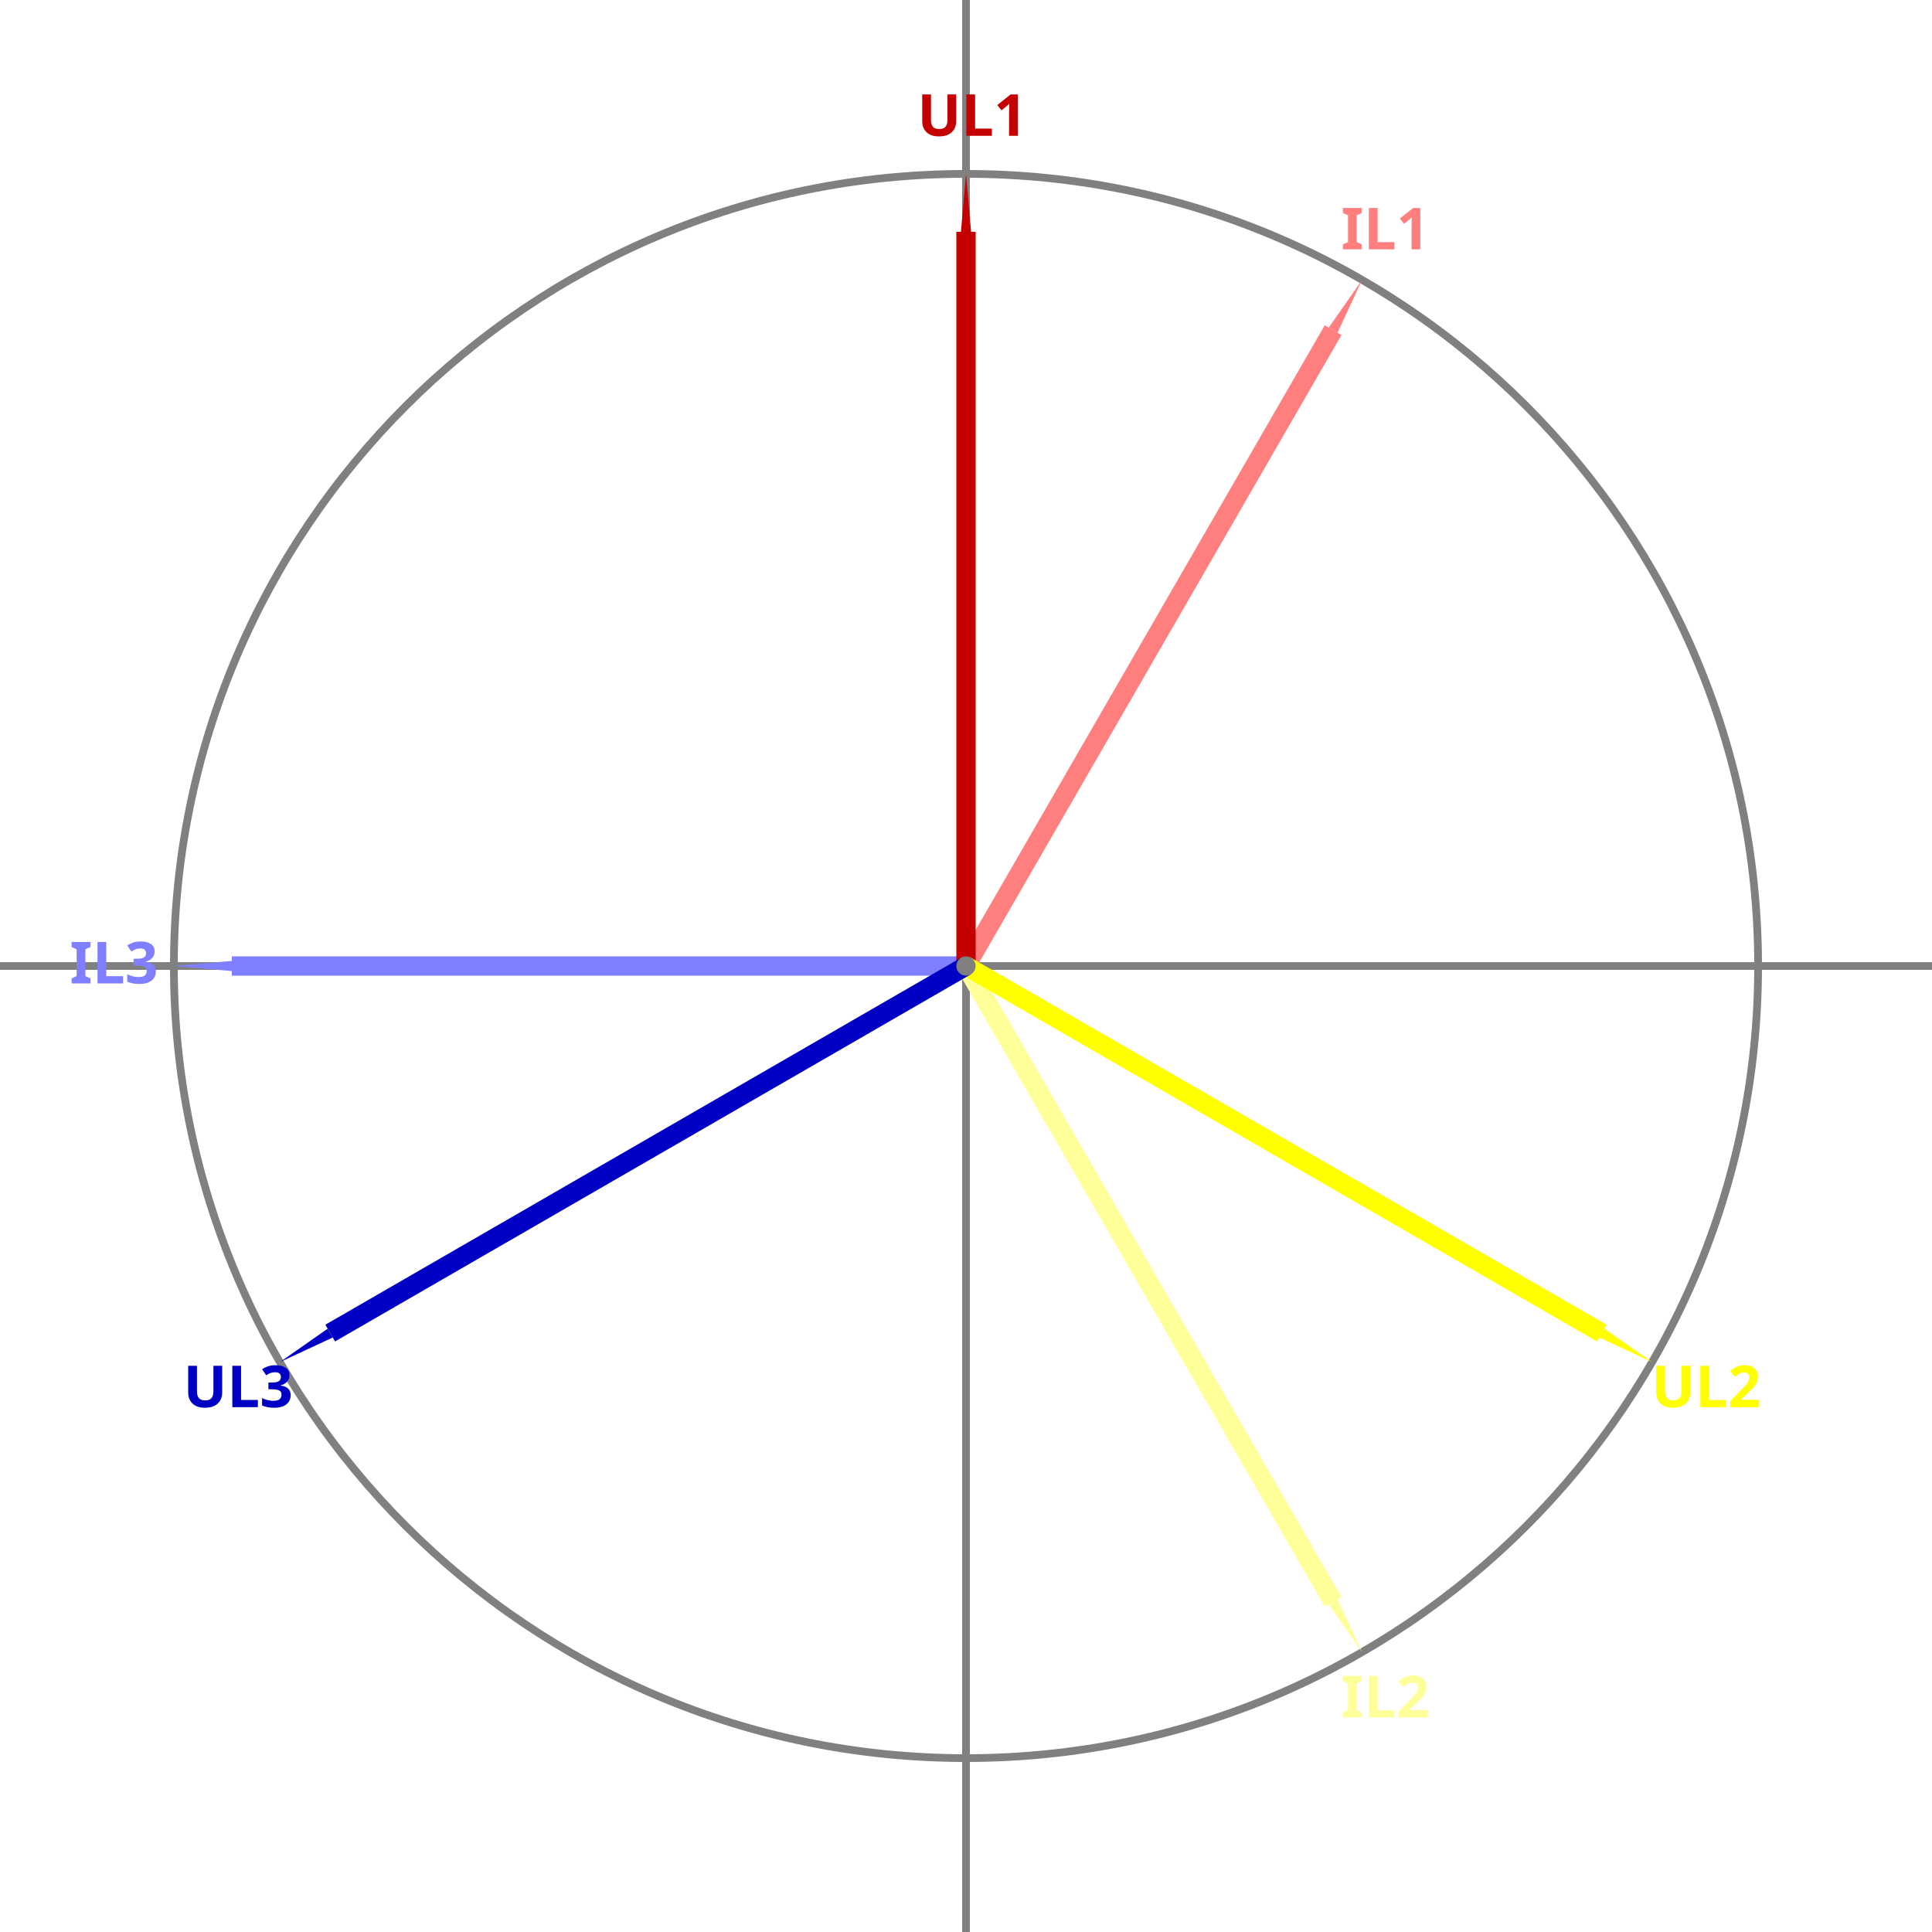
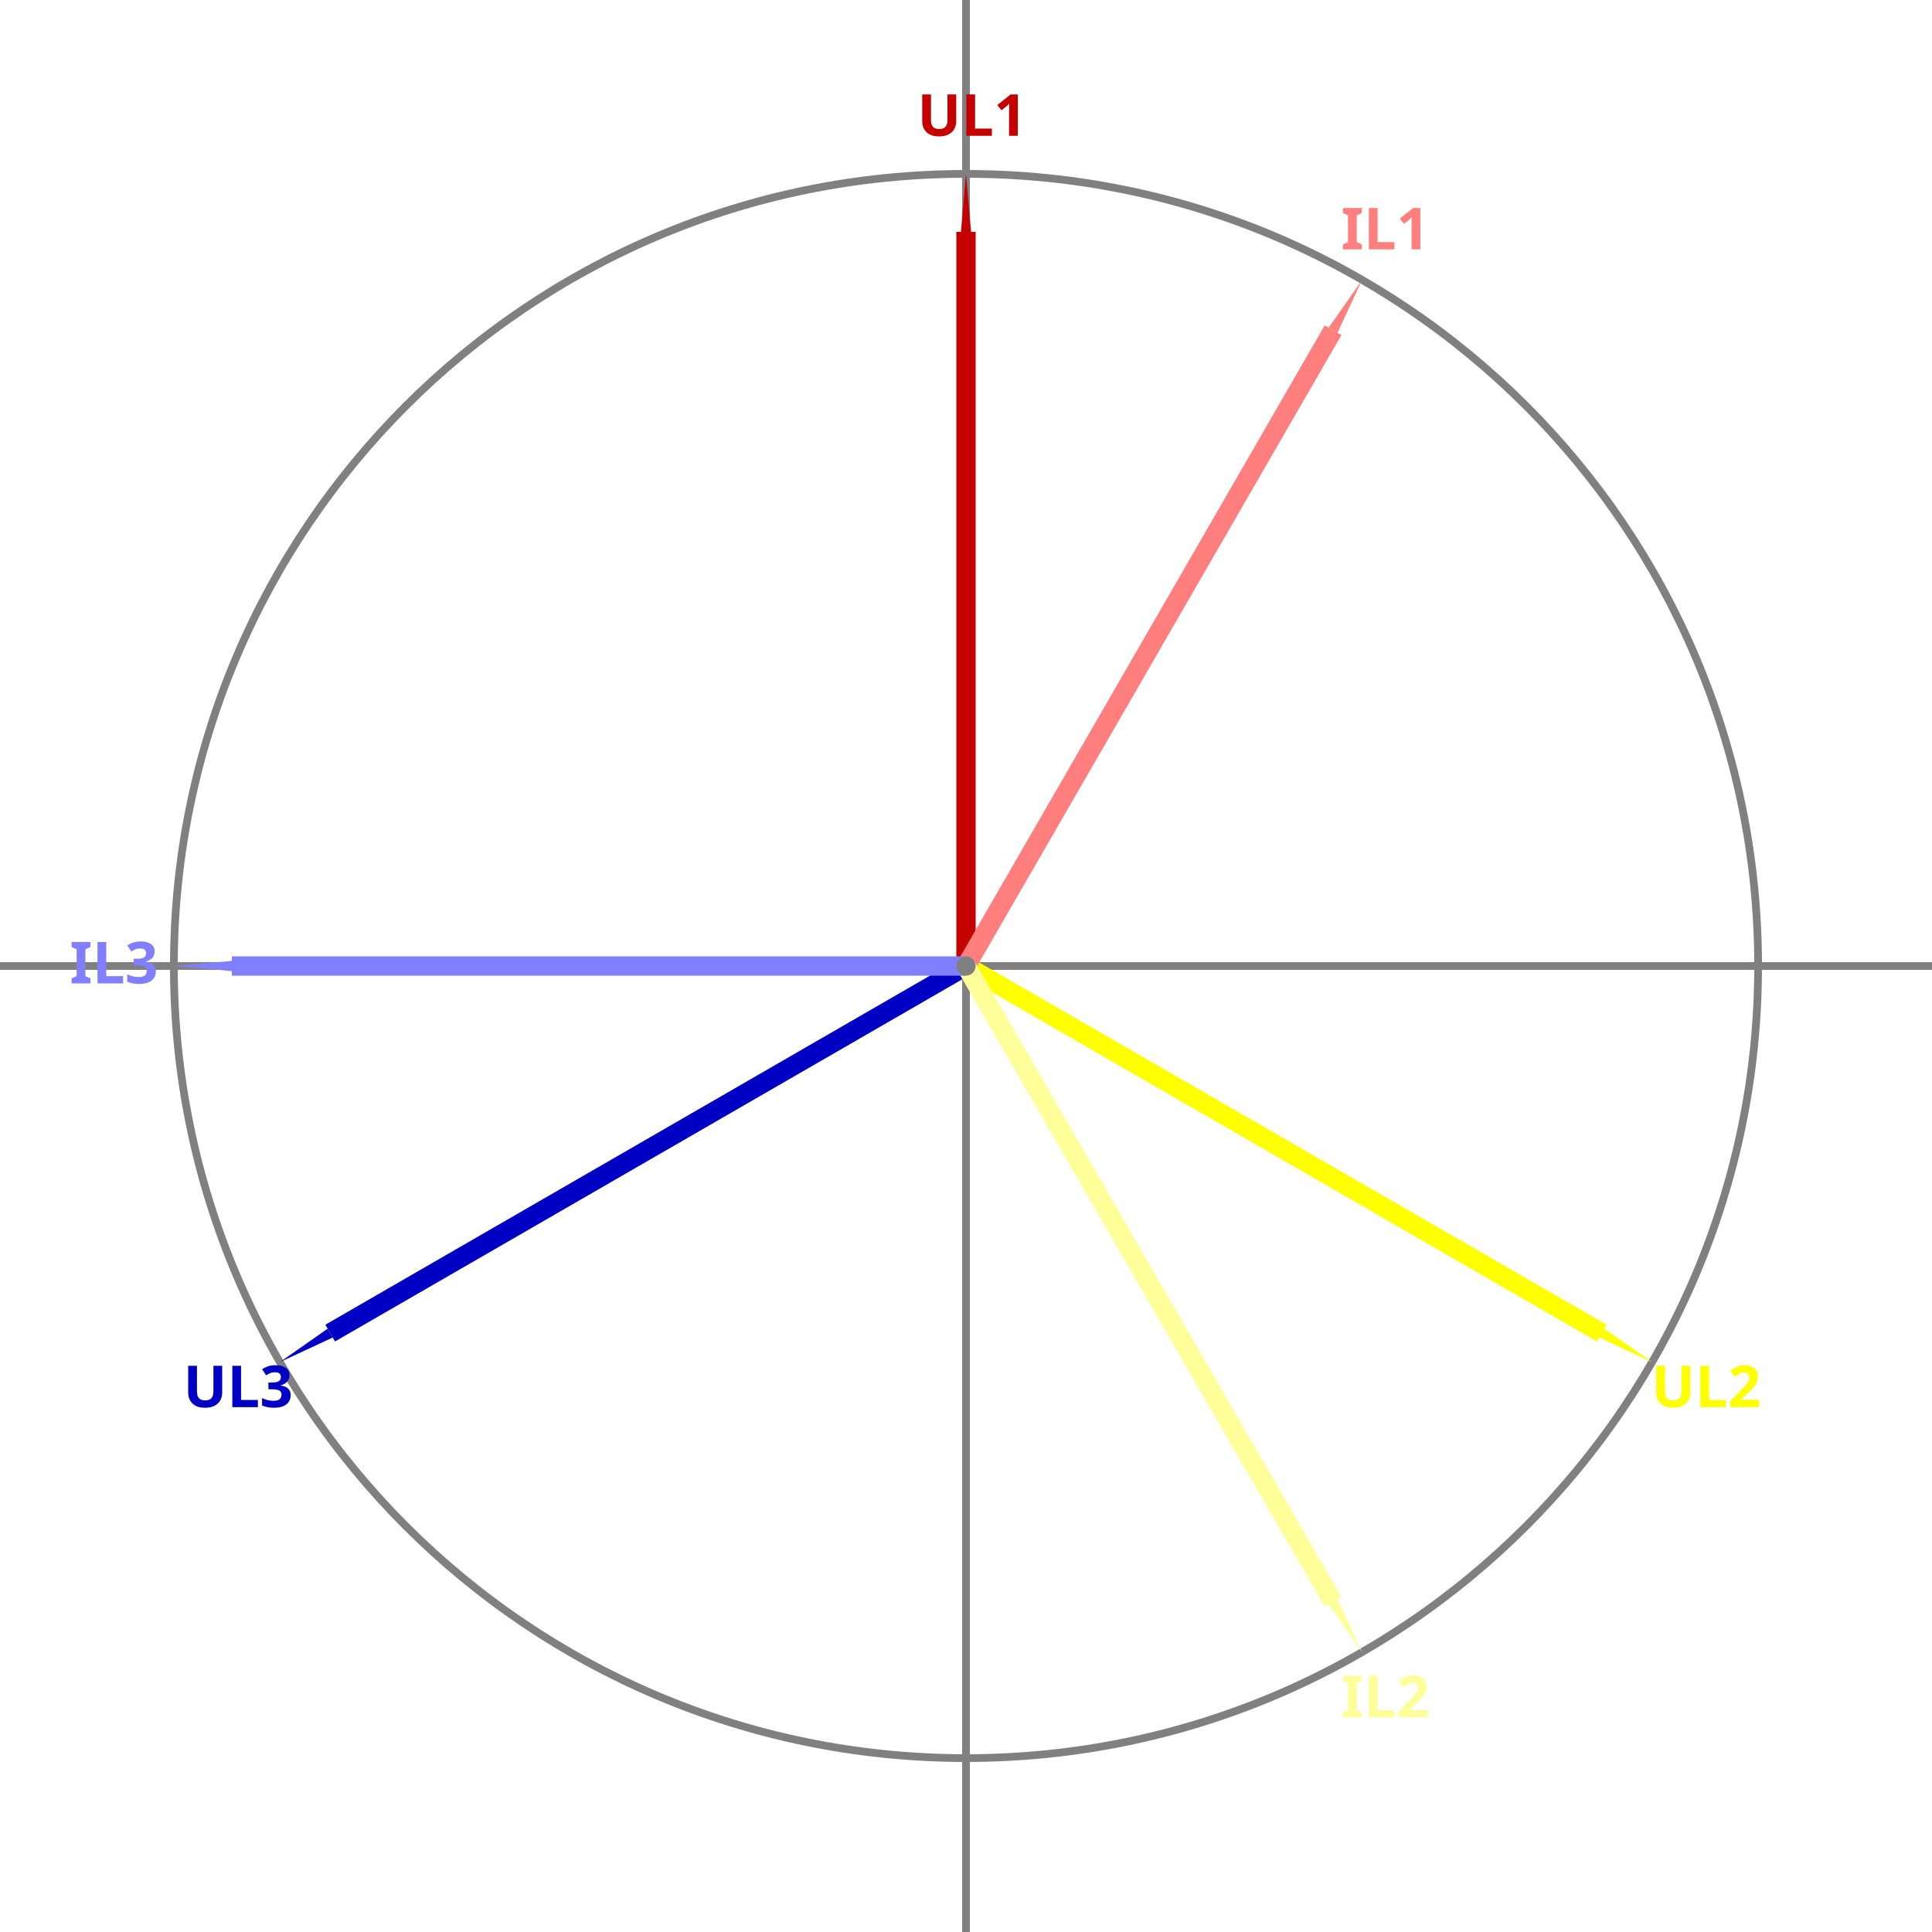
<svg xmlns="http://www.w3.org/2000/svg" width="705.556mm" height="705.556mm" viewBox="0 0 2000 2000" version="1.2" baseProfile="tiny">
  <defs>
</defs>
  <g fill="none" stroke="black" stroke-width="1" fill-rule="evenodd" stroke-linecap="square" stroke-linejoin="bevel">
    <g fill="none" stroke="#808080" stroke-opacity="1" stroke-width="8" stroke-linecap="square" stroke-linejoin="bevel" transform="matrix(1,0,0,1,0,0)" font-family="Sans" font-size="60" font-weight="570" font-style="normal">
      <polyline fill="none" vector-effect="none" points="0,1000 2000,1000 " />
      <polyline fill="none" vector-effect="none" points="1000,0 1000,2000 " />
      <path vector-effect="none" fill-rule="evenodd" d="M1820,1000 C1820,547.127 1452.87,180 1000,180 C547.127,180 180,547.127 180,1000 C180,1452.87 547.127,1820 1000,1820 C1452.87,1820 1820,1452.87 1820,1000 " />
+     </g>
+     <g fill="none" stroke="#c40000" stroke-opacity="1" stroke-width="20" stroke-linecap="square" stroke-linejoin="bevel" transform="matrix(1,0,0,1,0,0)" font-family="Sans" font-size="60" font-weight="570" font-style="normal">
+       <polyline fill="none" vector-effect="none" points="1000,990 1000,250 " />
+     </g>
+     <g fill="none" stroke="none" transform="matrix(1,0,0,1,0,0)" font-family="Sans" font-size="60" font-weight="570" font-style="normal">
+       <path vector-effect="none" fill-rule="evenodd" d="M1000,180 L1005.25,240 L994.751,240 L1000,180" />
+     </g>
+     <g fill="#c40000" fill-opacity="1" stroke="none" transform="matrix(1,0,0,1,0,0)" font-family="Sans" font-size="60" font-weight="570" font-style="normal">
+       <path vector-effect="none" fill-rule="evenodd" d="M1000,180 L1005.25,240 L994.751,240" />
+     </g>
+     <g fill="none" stroke="#ffff00" stroke-opacity="1" stroke-width="20" stroke-linecap="square" stroke-linejoin="bevel" transform="matrix(1,0,0,1,0,0)" font-family="Sans" font-size="60" font-weight="570" font-style="normal">
+       <polyline fill="none" vector-effect="none" points="1008.66,1005 1649.52,1375 " />
+     </g>
+     <g fill="none" stroke="none" transform="matrix(1,0,0,1,0,0)" font-family="Sans" font-size="60" font-weight="570" font-style="normal">
+       <path vector-effect="none" fill-rule="evenodd" d="M1710.14,1410 L1655.55,1384.55 L1660.8,1375.45 L1710.14,1410" />
+     </g>
+     <g fill="#ffff00" fill-opacity="1" stroke="none" transform="matrix(1,0,0,1,0,0)" font-family="Sans" font-size="60" font-weight="570" font-style="normal">
+       <path vector-effect="none" fill-rule="evenodd" d="M1710.14,1410 L1655.55,1384.55 L1660.8,1375.45" />
+     </g>
+     <g fill="none" stroke="#0000c4" stroke-opacity="1" stroke-width="20" stroke-linecap="square" stroke-linejoin="bevel" transform="matrix(1,0,0,1,0,0)" font-family="Sans" font-size="60" font-weight="570" font-style="normal">
+       <polyline fill="none" vector-effect="none" points="991.34,1005 350.481,1375 " />
+     </g>
+     <g fill="none" stroke="none" transform="matrix(1,0,0,1,0,0)" font-family="Sans" font-size="60" font-weight="570" font-style="normal">
+       <path vector-effect="none" fill-rule="evenodd" d="M289.859,1410 L339.196,1375.45 L344.445,1384.55 L289.859,1410" />
+     </g>
+     <g fill="#0000c4" fill-opacity="1" stroke="none" transform="matrix(1,0,0,1,0,0)" font-family="Sans" font-size="60" font-weight="570" font-style="normal">
+       <path vector-effect="none" fill-rule="evenodd" d="M289.859,1410 L339.196,1375.45 L344.445,1384.55" />
    </g>
    <g fill="none" stroke="#ff7f7f" stroke-opacity="1" stroke-width="20" stroke-linecap="square" stroke-linejoin="bevel" transform="matrix(1,0,0,1,0,0)" font-family="Sans" font-size="60" font-weight="570" font-style="normal">
      <polyline fill="none" vector-effect="none" points="1005,991.34 1375,350.481 " />
    </g>
    <g fill="none" stroke="none" transform="matrix(1,0,0,1,0,0)" font-family="Sans" font-size="60" font-weight="570" font-style="normal">
      <path vector-effect="none" fill-rule="evenodd" d="M1410,289.859 L1384.55,344.445 L1375.45,339.196 L1410,289.859" />
    </g>
    <g fill="#ff7f7f" fill-opacity="1" stroke="none" transform="matrix(1,0,0,1,0,0)" font-family="Sans" font-size="60" font-weight="570" font-style="normal">
      <path vector-effect="none" fill-rule="evenodd" d="M1410,289.859 L1384.55,344.445 L1375.45,339.196" />
    </g>
    <g fill="none" stroke="#ffff99" stroke-opacity="1" stroke-width="20" stroke-linecap="square" stroke-linejoin="bevel" transform="matrix(1,0,0,1,0,0)" font-family="Sans" font-size="60" font-weight="570" font-style="normal">
      <polyline fill="none" vector-effect="none" points="1005,1008.66 1375,1649.52 " />
    </g>
    <g fill="none" stroke="none" transform="matrix(1,0,0,1,0,0)" font-family="Sans" font-size="60" font-weight="570" font-style="normal">
      <path vector-effect="none" fill-rule="evenodd" d="M1410,1710.14 L1375.45,1660.8 L1384.55,1655.55 L1410,1710.14" />
    </g>
    <g fill="#ffff99" fill-opacity="1" stroke="none" transform="matrix(1,0,0,1,0,0)" font-family="Sans" font-size="60" font-weight="570" font-style="normal">
      <path vector-effect="none" fill-rule="evenodd" d="M1410,1710.14 L1375.45,1660.8 L1384.55,1655.55" />
    </g>
    <g fill="none" stroke="#7f7fff" stroke-opacity="1" stroke-width="20" stroke-linecap="square" stroke-linejoin="bevel" transform="matrix(1,0,0,1,0,0)" font-family="Sans" font-size="60" font-weight="570" font-style="normal">
      <polyline fill="none" vector-effect="none" points="990,1000 250,1000 " />
    </g>
    <g fill="none" stroke="none" transform="matrix(1,0,0,1,0,0)" font-family="Sans" font-size="60" font-weight="570" font-style="normal">
      <path vector-effect="none" fill-rule="evenodd" d="M180,1000 L240,994.751 L240,1005.25 L180,1000" />
    </g>
    <g fill="#7f7fff" fill-opacity="1" stroke="none" transform="matrix(1,0,0,1,0,0)" font-family="Sans" font-size="60" font-weight="570" font-style="normal">
      <path vector-effect="none" fill-rule="evenodd" d="M180,1000 L240,994.751 L240,1005.25" />
    </g>
-     <g fill="none" stroke="#c40000" stroke-opacity="1" stroke-width="20" stroke-linecap="square" stroke-linejoin="bevel" transform="matrix(1,0,0,1,0,0)" font-family="Sans" font-size="60" font-weight="570" font-style="normal">
-       <polyline fill="none" vector-effect="none" points="1000,990 1000,250 " />
-     </g>
-     <g fill="none" stroke="none" transform="matrix(1,0,0,1,0,0)" font-family="Sans" font-size="60" font-weight="570" font-style="normal">
-       <path vector-effect="none" fill-rule="evenodd" d="M1000,180 L1005.25,240 L994.751,240 L1000,180" />
-     </g>
-     <g fill="#c40000" fill-opacity="1" stroke="none" transform="matrix(1,0,0,1,0,0)" font-family="Sans" font-size="60" font-weight="570" font-style="normal">
-       <path vector-effect="none" fill-rule="evenodd" d="M1000,180 L1005.25,240 L994.751,240" />
-     </g>
-     <g fill="none" stroke="#ffff00" stroke-opacity="1" stroke-width="20" stroke-linecap="square" stroke-linejoin="bevel" transform="matrix(1,0,0,1,0,0)" font-family="Sans" font-size="60" font-weight="570" font-style="normal">
-       <polyline fill="none" vector-effect="none" points="1008.66,1005 1649.52,1375 " />
-     </g>
-     <g fill="none" stroke="none" transform="matrix(1,0,0,1,0,0)" font-family="Sans" font-size="60" font-weight="570" font-style="normal">
-       <path vector-effect="none" fill-rule="evenodd" d="M1710.14,1410 L1655.55,1384.55 L1660.8,1375.45 L1710.14,1410" />
-     </g>
-     <g fill="#ffff00" fill-opacity="1" stroke="none" transform="matrix(1,0,0,1,0,0)" font-family="Sans" font-size="60" font-weight="570" font-style="normal">
-       <path vector-effect="none" fill-rule="evenodd" d="M1710.14,1410 L1655.55,1384.55 L1660.8,1375.45" />
-     </g>
-     <g fill="none" stroke="#0000c4" stroke-opacity="1" stroke-width="20" stroke-linecap="square" stroke-linejoin="bevel" transform="matrix(1,0,0,1,0,0)" font-family="Sans" font-size="60" font-weight="570" font-style="normal">
-       <polyline fill="none" vector-effect="none" points="991.34,1005 350.481,1375 " />
-     </g>
-     <g fill="none" stroke="none" transform="matrix(1,0,0,1,0,0)" font-family="Sans" font-size="60" font-weight="570" font-style="normal">
-       <path vector-effect="none" fill-rule="evenodd" d="M289.859,1410 L339.196,1375.45 L344.445,1384.55 L289.859,1410" />
-     </g>
-     <g fill="#0000c4" fill-opacity="1" stroke="none" transform="matrix(1,0,0,1,0,0)" font-family="Sans" font-size="60" font-weight="570" font-style="normal">
-       <path vector-effect="none" fill-rule="evenodd" d="M289.859,1410 L339.196,1375.45 L344.445,1384.55" />
-     </g>
    <g fill="none" stroke="#c40000" stroke-opacity="1" stroke-width="1" stroke-linecap="square" stroke-linejoin="bevel" transform="matrix(1,0,0,1,0,0)" font-family="Sans" font-size="60" font-weight="570" font-style="normal">
      <text fill="#c40000" fill-opacity="1" stroke="none" xml:space="preserve" x="949.594" y="140.6" font-family="Sans" font-size="60" font-weight="570" font-style="normal">UL1</text>
    </g>
    <g fill="none" stroke="#ffff00" stroke-opacity="1" stroke-width="1" stroke-linecap="square" stroke-linejoin="bevel" transform="matrix(1,0,0,1,0,0)" font-family="Sans" font-size="60" font-weight="570" font-style="normal">
      <text fill="#ffff00" fill-opacity="1" stroke="none" xml:space="preserve" x="1709.44" y="1456.7" font-family="Sans" font-size="60" font-weight="570" font-style="normal">UL2</text>
    </g>
    <g fill="none" stroke="#0000c4" stroke-opacity="1" stroke-width="1" stroke-linecap="square" stroke-linejoin="bevel" transform="matrix(1,0,0,1,0,0)" font-family="Sans" font-size="60" font-weight="570" font-style="normal">
      <text fill="#0000c4" fill-opacity="1" stroke="none" xml:space="preserve" x="189.734" y="1456.7" font-family="Sans" font-size="60" font-weight="570" font-style="normal">UL3</text>
    </g>
    <g fill="none" stroke="#ff7f7f" stroke-opacity="1" stroke-width="1" stroke-linecap="square" stroke-linejoin="bevel" transform="matrix(1,0,0,1,0,0)" font-family="Sans" font-size="60" font-weight="570" font-style="normal">
      <text fill="#ff7f7f" fill-opacity="1" stroke="none" xml:space="preserve" x="1388.3" y="258.149" font-family="Sans" font-size="60" font-weight="570" font-style="normal">IL1</text>
    </g>
    <g fill="none" stroke="#ffff99" stroke-opacity="1" stroke-width="1" stroke-linecap="square" stroke-linejoin="bevel" transform="matrix(1,0,0,1,0,0)" font-family="Sans" font-size="60" font-weight="570" font-style="normal">
      <text fill="#ffff99" fill-opacity="1" stroke="none" xml:space="preserve" x="1388.3" y="1777.85" font-family="Sans" font-size="60" font-weight="570" font-style="normal">IL2</text>
    </g>
    <g fill="none" stroke="#7f7fff" stroke-opacity="1" stroke-width="1" stroke-linecap="square" stroke-linejoin="bevel" transform="matrix(1,0,0,1,0,0)" font-family="Sans" font-size="60" font-weight="570" font-style="normal">
      <text fill="#7f7fff" fill-opacity="1" stroke="none" xml:space="preserve" x="72.188" y="1018" font-family="Sans" font-size="60" font-weight="570" font-style="normal">IL3</text>
    </g>
    <g fill="#808080" fill-opacity="1" stroke="none" transform="matrix(1,0,0,1,0,0)" font-family="Sans" font-size="60" font-weight="570" font-style="normal">
      <circle cx="1000" cy="1000" r="10" />
    </g>
  </g>
</svg>
